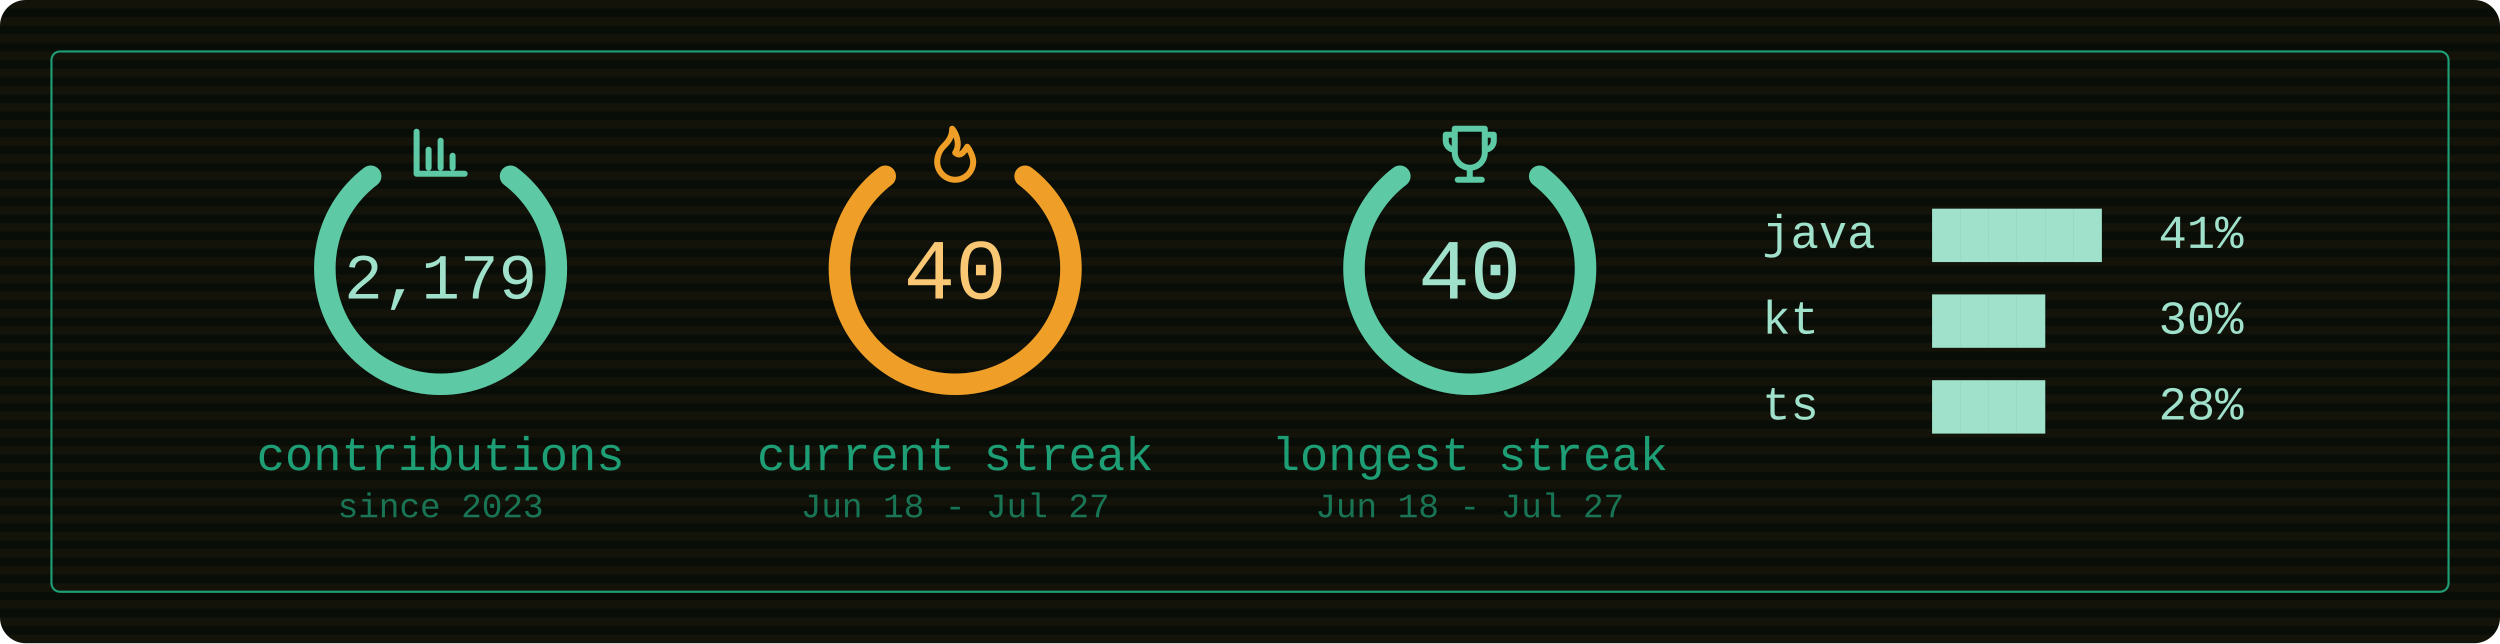
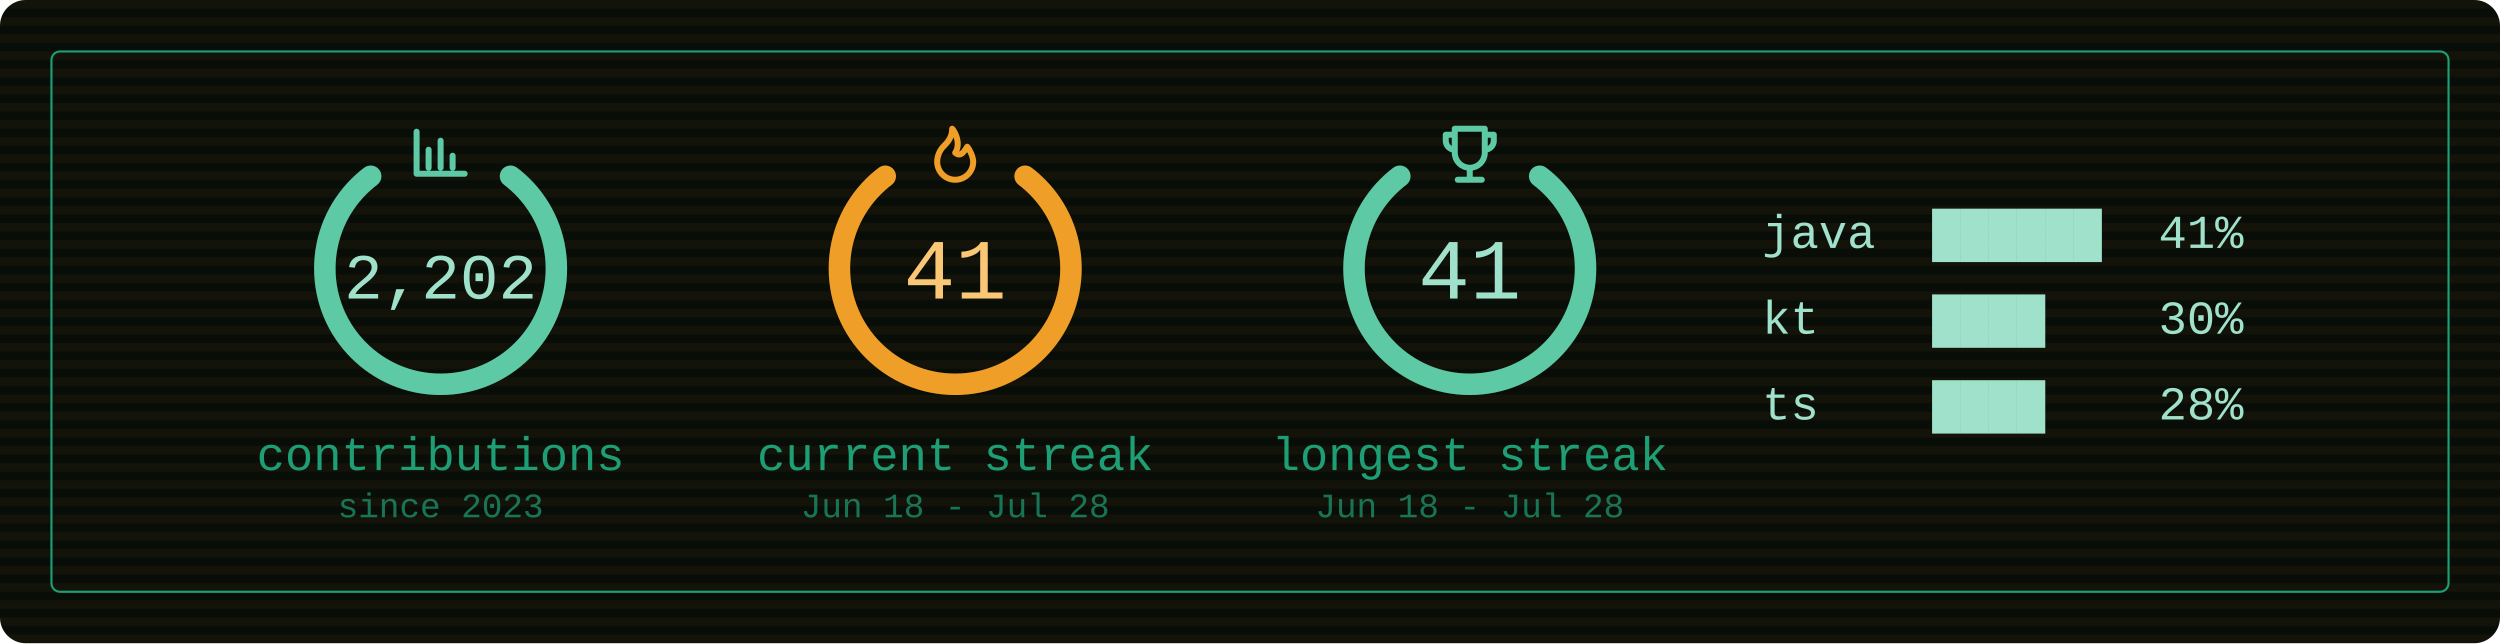
- <svg xmlns="http://www.w3.org/2000/svg" width="583" height="150" viewBox="0 0 583 150" role="img" aria-label="Martin Aguirre (rondrft): 2,179 contributions, 40 current streak, 40 longest streak" font-family="ui-monospace, SFMono-Regular, 'SF Mono', Menlo, Consolas, 'Liberation Mono', monospace">
+ <svg xmlns="http://www.w3.org/2000/svg" width="583" height="150" viewBox="0 0 583 150" role="img" aria-label="Martin Aguirre (rondrft): 2,202 contributions, 41 current streak, 41 longest streak" font-family="ui-monospace, SFMono-Regular, 'SF Mono', Menlo, Consolas, 'Liberation Mono', monospace">
  <style>@keyframes draw-0{from{stroke-dashoffset:134.65}to{stroke-dashoffset:-17.5}}.r0{animation:draw-0 0.9s cubic-bezier(0.22, 1, 0.36, 1) 0s both}@keyframes draw-1{from{stroke-dashoffset:134.65}to{stroke-dashoffset:-17.5}}.r1{animation:draw-1 0.9s cubic-bezier(0.22, 1, 0.36, 1) 0.12s both}@keyframes draw-2{from{stroke-dashoffset:134.65}to{stroke-dashoffset:-17.5}}.r2{animation:draw-2 0.9s cubic-bezier(0.22, 1, 0.36, 1) 0.24s both}@media (prefers-reduced-motion:reduce){.ring-progress{animation:none}}</style>
  <defs>
    <pattern id="scanlines" width="4" height="4" patternUnits="userSpaceOnUse">
      <rect width="4" height="2" fill="#EF9F27" opacity="0.05" />
    </pattern>
  </defs>
  <rect width="583" height="150" rx="6" fill="#080D08" />
  <rect width="583" height="150" rx="6" fill="url(#scanlines)" />
  <rect x="12" y="12" width="559" height="126" rx="2" fill="none" stroke="#1D9E75" stroke-width="0.5" />
  <circle cx="102.75" cy="62.62" r="27" fill="none" stroke-width="5" stroke="#1b372b" stroke-dasharray="134.65 35" stroke-dashoffset="-17.5" transform="rotate(-90 102.75 62.62)" />
  <circle cx="102.75" cy="62.62" r="27" fill="none" stroke-width="5" stroke="#5DCAA5" stroke-linecap="round" stroke-dasharray="134.65 169.65" stroke-dashoffset="-17.5" transform="rotate(-90 102.75 62.62)" class="ring-progress r0" />
  <g transform="translate(94.35 27.22) scale(0.7)" fill="none" stroke="#5DCAA5" stroke-width="2" stroke-linecap="round" stroke-linejoin="round">
    <path d="M4 19h16M4 19V5M8 17v-6M12 17v-9M16 17v-4" />
  </g>
-   <text x="102.75" y="69.62" text-anchor="middle" font-size="15" fill="#9FE1CB">2,179</text>
+   <text x="102.75" y="69.62" text-anchor="middle" font-size="15" fill="#9FE1CB">2,202</text>
  <text x="102.75" y="109.62" text-anchor="middle" font-size="11" fill="#1D9E75">contributions</text>
  <text x="102.75" y="120.62" text-anchor="middle" font-size="8" fill="#1D9E75" opacity="0.7">since 2023</text>
  <circle cx="222.75" cy="62.62" r="27" fill="none" stroke-width="5" stroke="#3b2d0f" stroke-dasharray="134.65 35" stroke-dashoffset="-17.5" transform="rotate(-90 222.75 62.62)" />
  <circle cx="222.75" cy="62.62" r="27" fill="none" stroke-width="5" stroke="#EF9F27" stroke-linecap="round" stroke-dasharray="134.65 169.65" stroke-dashoffset="-17.5" transform="rotate(-90 222.75 62.62)" class="ring-progress r1" />
  <g transform="translate(214.35 27.22) scale(0.7)" fill="none" stroke="#EF9F27" stroke-width="2" stroke-linecap="round" stroke-linejoin="round">
    <path d="M12 12c2 -2.96 0 -7 -1 -8c0 3.038 -1.773 4.741 -3 6c-1.226 1.26 -2 3.24 -2 5a6 6 0 1 0 12 0c0 -1.532 -1.056 -3.94 -2 -5c-1.786 3 -2.791 3 -4 2z" />
  </g>
-   <text x="222.75" y="69.62" text-anchor="middle" font-size="20" fill="#FAC775">40</text>
+   <text x="222.75" y="69.62" text-anchor="middle" font-size="20" fill="#FAC775">41</text>
  <text x="222.75" y="109.62" text-anchor="middle" font-size="11" fill="#1D9E75">current streak</text>
-   <text x="222.75" y="120.62" text-anchor="middle" font-size="8" fill="#1D9E75" opacity="0.7">Jun 18 - Jul 27</text>
+   <text x="222.75" y="120.62" text-anchor="middle" font-size="8" fill="#1D9E75" opacity="0.7">Jun 18 - Jul 28</text>
  <circle cx="342.75" cy="62.62" r="27" fill="none" stroke-width="5" stroke="#1b372b" stroke-dasharray="134.65 35" stroke-dashoffset="-17.5" transform="rotate(-90 342.75 62.62)" />
  <circle cx="342.75" cy="62.62" r="27" fill="none" stroke-width="5" stroke="#5DCAA5" stroke-linecap="round" stroke-dasharray="134.65 169.65" stroke-dashoffset="-17.5" transform="rotate(-90 342.75 62.62)" class="ring-progress r2" />
  <g transform="translate(334.35 27.22) scale(0.7)" fill="none" stroke="#5DCAA5" stroke-width="2" stroke-linecap="round" stroke-linejoin="round">
    <path d="M8 21h8M12 17v4M7 4h10v8a5 5 0 0 1 -10 0zM7 6H4v2a3 3 0 0 0 3 3M17 6h3v2a3 3 0 0 1 -3 3" />
  </g>
-   <text x="342.75" y="69.62" text-anchor="middle" font-size="20" fill="#9FE1CB">40</text>
+   <text x="342.75" y="69.62" text-anchor="middle" font-size="20" fill="#9FE1CB">41</text>
  <text x="342.75" y="109.62" text-anchor="middle" font-size="11" fill="#1D9E75">longest streak</text>
-   <text x="342.75" y="120.62" text-anchor="middle" font-size="8" fill="#1D9E75" opacity="0.7">Jun 18 - Jul 27</text>
+   <text x="342.75" y="120.62" text-anchor="middle" font-size="8" fill="#1D9E75" opacity="0.7">Jun 18 - Jul 28</text>
  <text x="410.95" y="57.81" font-size="11" fill="#9FE1CB" xml:space="preserve">java  ██████  41%</text>
  <text x="410.95" y="77.81" font-size="11" fill="#9FE1CB" xml:space="preserve">kt    ████    30%</text>
  <text x="410.95" y="97.81" font-size="11" fill="#9FE1CB" xml:space="preserve">ts    ████    28%</text>
</svg>
